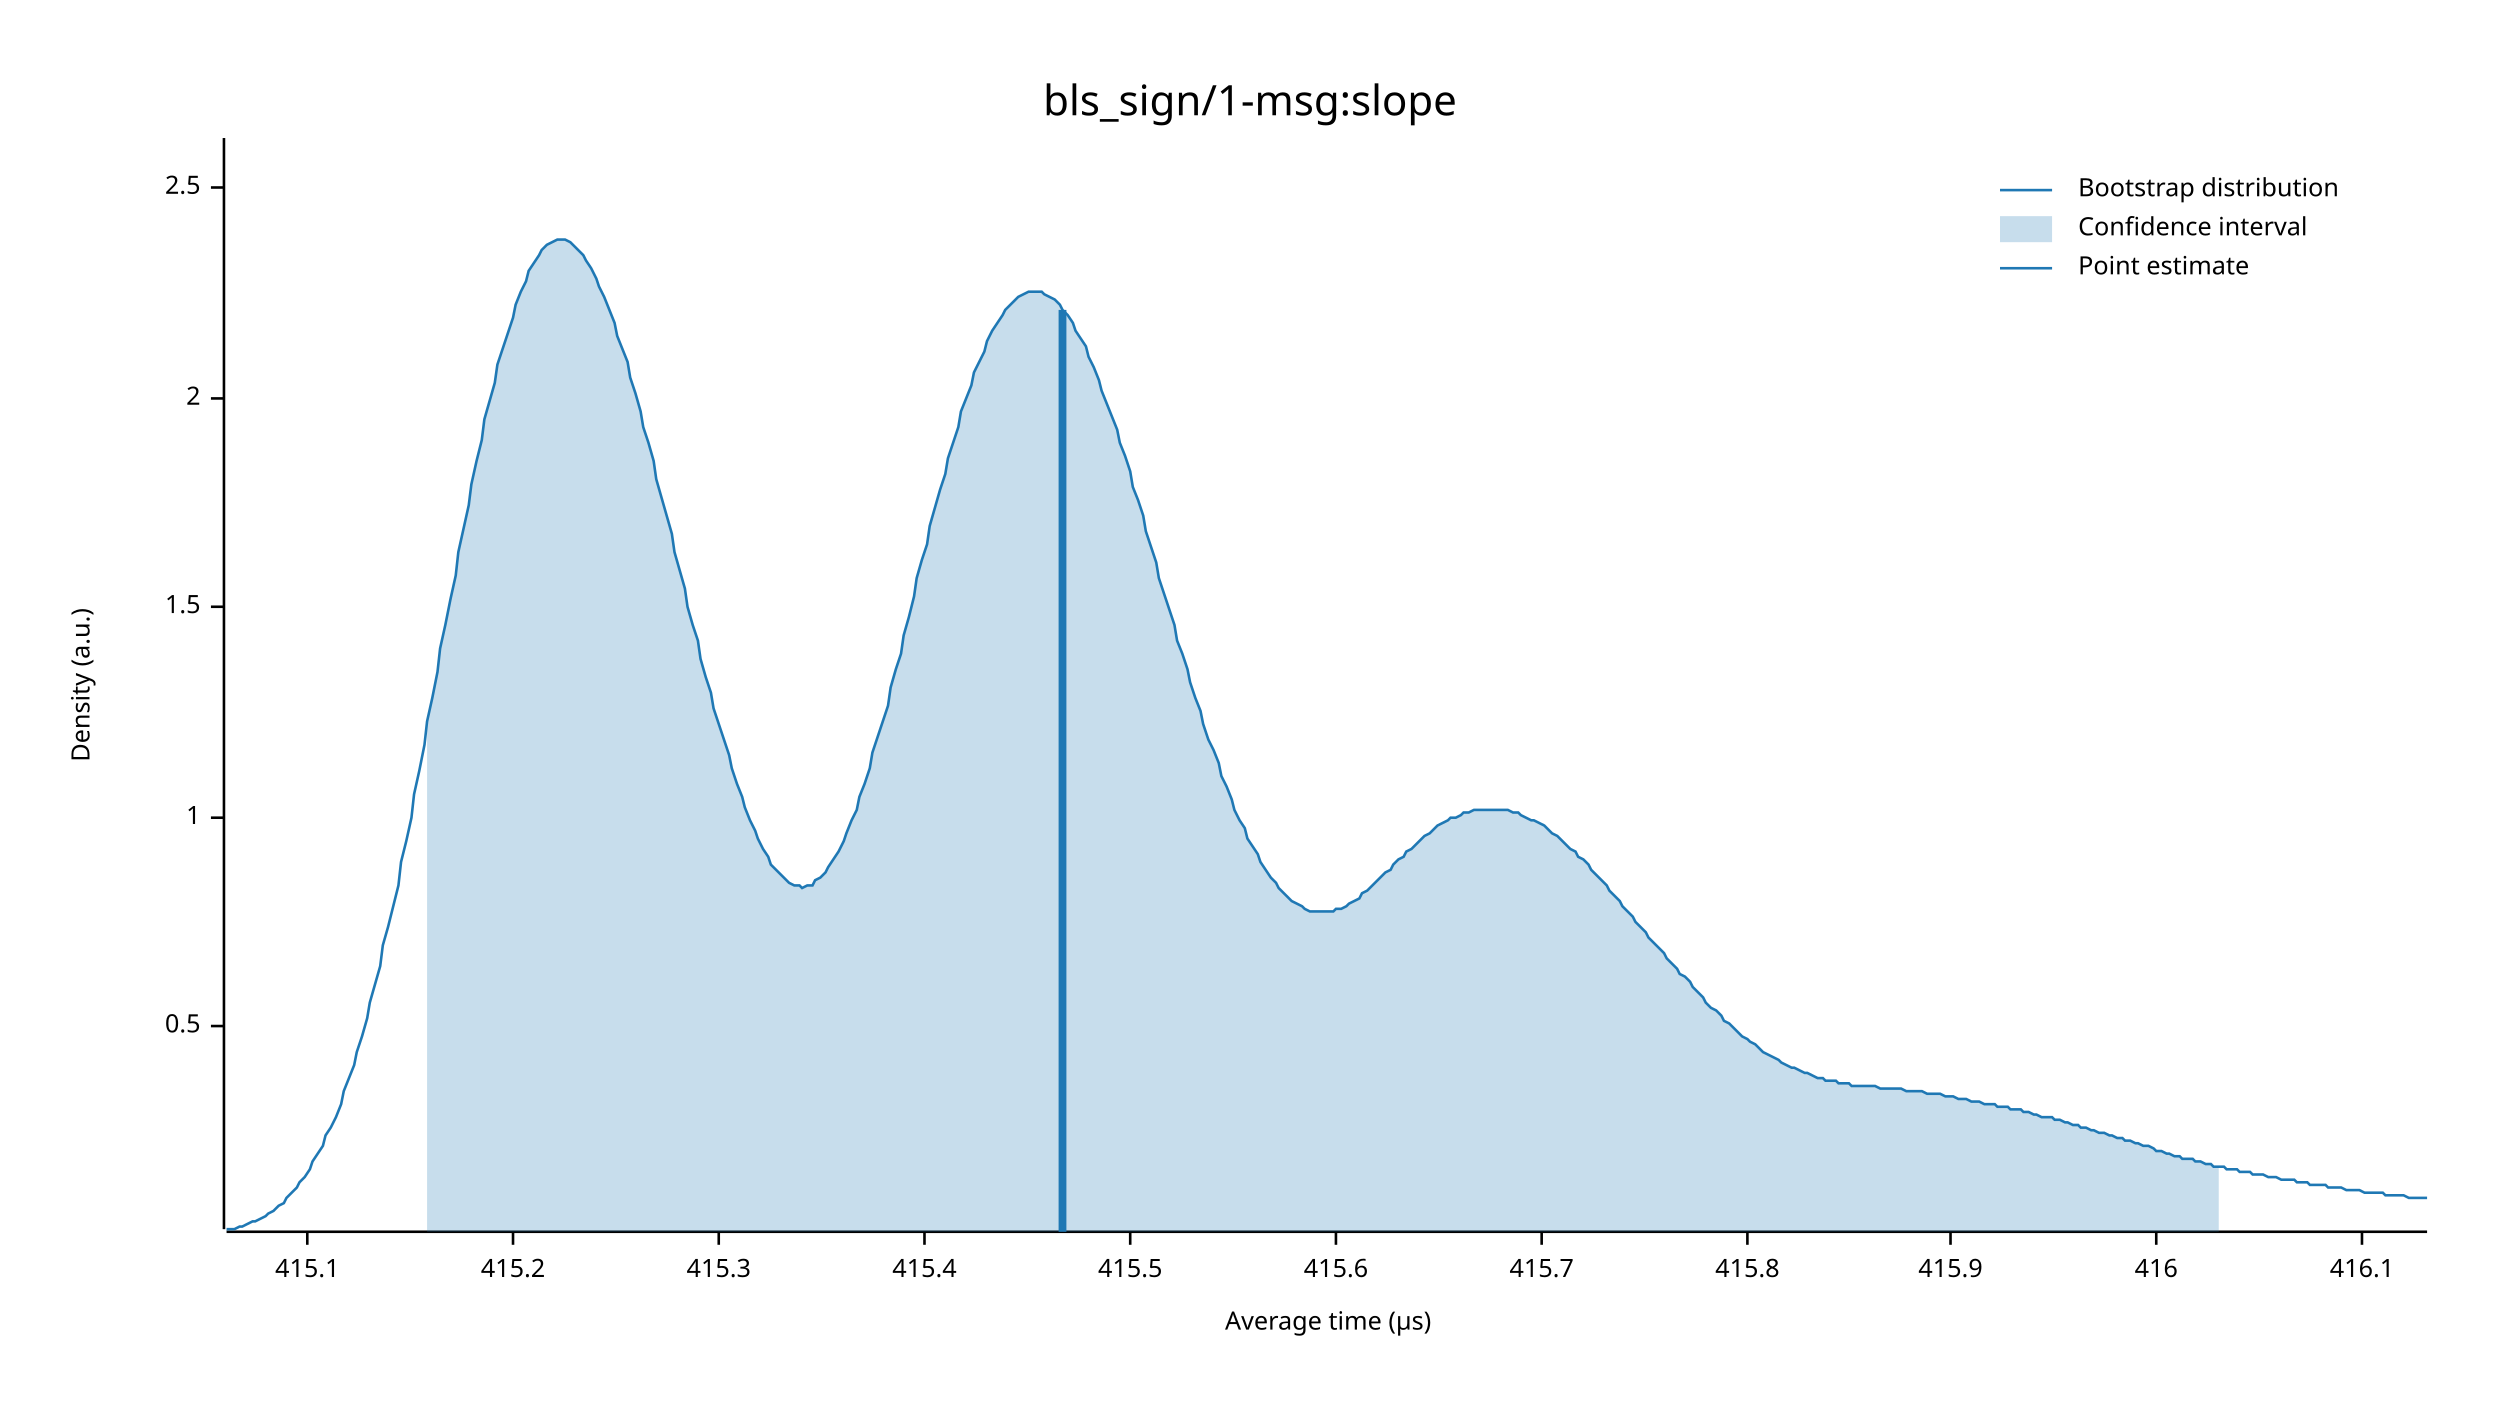
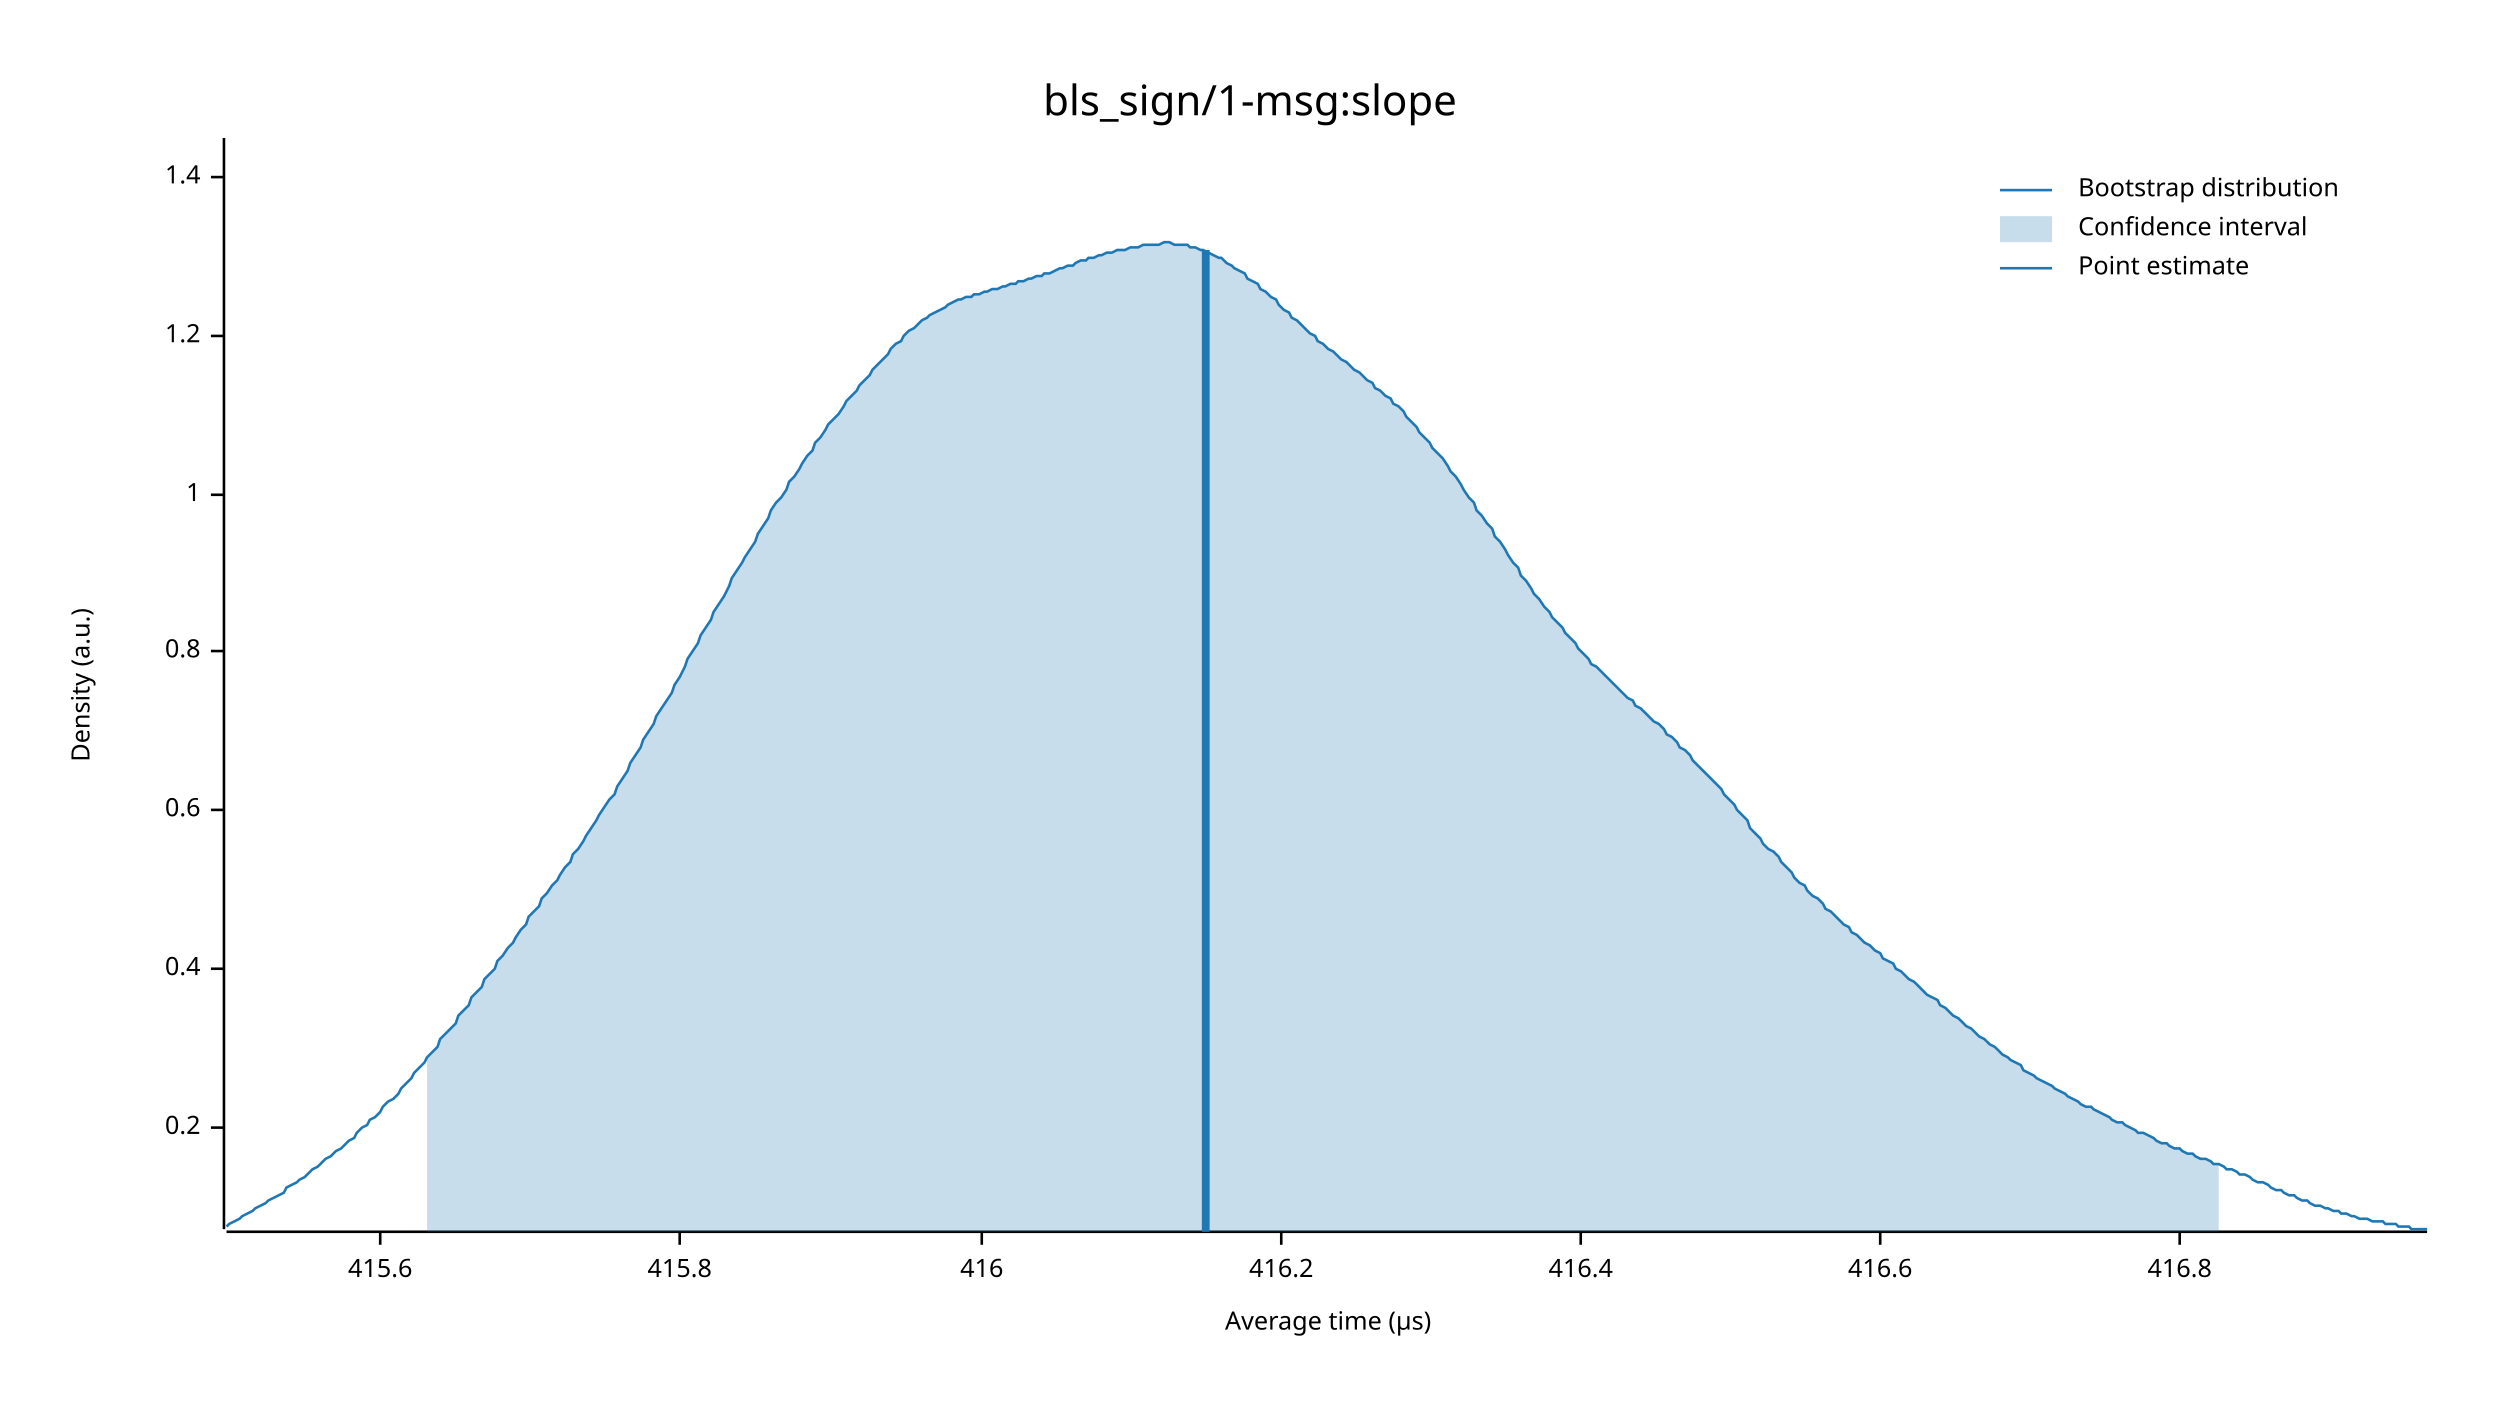
<svg xmlns="http://www.w3.org/2000/svg" width="960" height="540" viewBox="0 0 960 540">
  <text x="480" y="32" dy="0.76em" text-anchor="middle" font-family="sans-serif" font-size="16.129" opacity="1" fill="#000000">
bls_sign/1-msg:slope
</text>
  <text x="27" y="263" dy="0.76em" text-anchor="middle" font-family="sans-serif" font-size="9.677" opacity="1" fill="#000000" transform="rotate(270, 27, 263)">
Density (a.u.)
</text>
  <text x="510" y="513" dy="-0.5ex" text-anchor="middle" font-family="sans-serif" font-size="9.677" opacity="1" fill="#000000">
Average time (µs)
</text>
  <polyline fill="none" opacity="1" stroke="#000000" stroke-width="1" points="86,53 86,472 " />
-   <text x="77" y="394" dy="0.5ex" text-anchor="end" font-family="sans-serif" font-size="9.677" opacity="1" fill="#000000">
- 0.5
+   <text x="77" y="433" dy="0.5ex" text-anchor="end" font-family="sans-serif" font-size="9.677" opacity="1" fill="#000000">
+ 0.2
</text>
-   <polyline fill="none" opacity="1" stroke="#000000" stroke-width="1" points="81,394 86,394 " />
-   <text x="77" y="314" dy="0.5ex" text-anchor="end" font-family="sans-serif" font-size="9.677" opacity="1" fill="#000000">
+   <polyline fill="none" opacity="1" stroke="#000000" stroke-width="1" points="81,433 86,433 " />
+   <text x="77" y="372" dy="0.5ex" text-anchor="end" font-family="sans-serif" font-size="9.677" opacity="1" fill="#000000">
+ 0.4
+ </text>
+   <polyline fill="none" opacity="1" stroke="#000000" stroke-width="1" points="81,372 86,372 " />
+   <text x="77" y="311" dy="0.5ex" text-anchor="end" font-family="sans-serif" font-size="9.677" opacity="1" fill="#000000">
+ 0.6
+ </text>
+   <polyline fill="none" opacity="1" stroke="#000000" stroke-width="1" points="81,311 86,311 " />
+   <text x="77" y="250" dy="0.5ex" text-anchor="end" font-family="sans-serif" font-size="9.677" opacity="1" fill="#000000">
+ 0.8
+ </text>
+   <polyline fill="none" opacity="1" stroke="#000000" stroke-width="1" points="81,250 86,250 " />
+   <text x="77" y="190" dy="0.5ex" text-anchor="end" font-family="sans-serif" font-size="9.677" opacity="1" fill="#000000">
1
</text>
-   <polyline fill="none" opacity="1" stroke="#000000" stroke-width="1" points="81,314 86,314 " />
-   <text x="77" y="233" dy="0.5ex" text-anchor="end" font-family="sans-serif" font-size="9.677" opacity="1" fill="#000000">
- 1.5
+   <polyline fill="none" opacity="1" stroke="#000000" stroke-width="1" points="81,190 86,190 " />
+   <text x="77" y="129" dy="0.5ex" text-anchor="end" font-family="sans-serif" font-size="9.677" opacity="1" fill="#000000">
+ 1.2
</text>
-   <polyline fill="none" opacity="1" stroke="#000000" stroke-width="1" points="81,233 86,233 " />
-   <text x="77" y="153" dy="0.5ex" text-anchor="end" font-family="sans-serif" font-size="9.677" opacity="1" fill="#000000">
- 2
+   <polyline fill="none" opacity="1" stroke="#000000" stroke-width="1" points="81,129 86,129 " />
+   <text x="77" y="68" dy="0.5ex" text-anchor="end" font-family="sans-serif" font-size="9.677" opacity="1" fill="#000000">
+ 1.4
</text>
-   <polyline fill="none" opacity="1" stroke="#000000" stroke-width="1" points="81,153 86,153 " />
-   <text x="77" y="72" dy="0.5ex" text-anchor="end" font-family="sans-serif" font-size="9.677" opacity="1" fill="#000000">
- 2.5
- </text>
-   <polyline fill="none" opacity="1" stroke="#000000" stroke-width="1" points="81,72 86,72 " />
+   <polyline fill="none" opacity="1" stroke="#000000" stroke-width="1" points="81,68 86,68 " />
  <polyline fill="none" opacity="1" stroke="#000000" stroke-width="1" points="87,473 932,473 " />
-   <text x="118" y="483" dy="0.76em" text-anchor="middle" font-family="sans-serif" font-size="9.677" opacity="1" fill="#000000">
- 415.1
- </text>
-   <polyline fill="none" opacity="1" stroke="#000000" stroke-width="1" points="118,473 118,478 " />
-   <text x="197" y="483" dy="0.76em" text-anchor="middle" font-family="sans-serif" font-size="9.677" opacity="1" fill="#000000">
- 415.2
- </text>
-   <polyline fill="none" opacity="1" stroke="#000000" stroke-width="1" points="197,473 197,478 " />
-   <text x="276" y="483" dy="0.76em" text-anchor="middle" font-family="sans-serif" font-size="9.677" opacity="1" fill="#000000">
- 415.3
- </text>
-   <polyline fill="none" opacity="1" stroke="#000000" stroke-width="1" points="276,473 276,478 " />
-   <text x="355" y="483" dy="0.76em" text-anchor="middle" font-family="sans-serif" font-size="9.677" opacity="1" fill="#000000">
- 415.4
- </text>
-   <polyline fill="none" opacity="1" stroke="#000000" stroke-width="1" points="355,473 355,478 " />
-   <text x="434" y="483" dy="0.76em" text-anchor="middle" font-family="sans-serif" font-size="9.677" opacity="1" fill="#000000">
- 415.5
- </text>
-   <polyline fill="none" opacity="1" stroke="#000000" stroke-width="1" points="434,473 434,478 " />
-   <text x="513" y="483" dy="0.76em" text-anchor="middle" font-family="sans-serif" font-size="9.677" opacity="1" fill="#000000">
+   <text x="146" y="483" dy="0.76em" text-anchor="middle" font-family="sans-serif" font-size="9.677" opacity="1" fill="#000000">
415.6
</text>
-   <polyline fill="none" opacity="1" stroke="#000000" stroke-width="1" points="513,473 513,478 " />
-   <text x="592" y="483" dy="0.76em" text-anchor="middle" font-family="sans-serif" font-size="9.677" opacity="1" fill="#000000">
- 415.7
- </text>
-   <polyline fill="none" opacity="1" stroke="#000000" stroke-width="1" points="592,473 592,478 " />
-   <text x="671" y="483" dy="0.76em" text-anchor="middle" font-family="sans-serif" font-size="9.677" opacity="1" fill="#000000">
+   <polyline fill="none" opacity="1" stroke="#000000" stroke-width="1" points="146,473 146,478 " />
+   <text x="261" y="483" dy="0.76em" text-anchor="middle" font-family="sans-serif" font-size="9.677" opacity="1" fill="#000000">
415.8
</text>
-   <polyline fill="none" opacity="1" stroke="#000000" stroke-width="1" points="671,473 671,478 " />
-   <text x="749" y="483" dy="0.76em" text-anchor="middle" font-family="sans-serif" font-size="9.677" opacity="1" fill="#000000">
- 415.9
- </text>
-   <polyline fill="none" opacity="1" stroke="#000000" stroke-width="1" points="749,473 749,478 " />
-   <text x="828" y="483" dy="0.76em" text-anchor="middle" font-family="sans-serif" font-size="9.677" opacity="1" fill="#000000">
+   <polyline fill="none" opacity="1" stroke="#000000" stroke-width="1" points="261,473 261,478 " />
+   <text x="377" y="483" dy="0.76em" text-anchor="middle" font-family="sans-serif" font-size="9.677" opacity="1" fill="#000000">
416
</text>
-   <polyline fill="none" opacity="1" stroke="#000000" stroke-width="1" points="828,473 828,478 " />
-   <text x="907" y="483" dy="0.76em" text-anchor="middle" font-family="sans-serif" font-size="9.677" opacity="1" fill="#000000">
- 416.1
+   <polyline fill="none" opacity="1" stroke="#000000" stroke-width="1" points="377,473 377,478 " />
+   <text x="492" y="483" dy="0.76em" text-anchor="middle" font-family="sans-serif" font-size="9.677" opacity="1" fill="#000000">
+ 416.2
</text>
-   <polyline fill="none" opacity="1" stroke="#000000" stroke-width="1" points="907,473 907,478 " />
-   <polyline fill="none" opacity="1" stroke="#1F78B4" stroke-width="1" points="87,472 88,472 90,472 92,471 93,471 95,470 97,469 98,469 100,468 102,467 103,466 105,465 107,463 109,462 110,460 112,458 114,456 115,454 117,452 119,449 120,446 122,443 124,440 125,436 127,433 129,429 131,424 132,419 134,414 136,409 137,404 139,398 141,391 142,385 144,378 146,371 147,363 149,356 151,348 153,340 154,331 156,323 158,314 159,305 161,296 163,286 164,277 166,268 168,258 169,249 171,240 173,230 175,221 176,212 178,203 180,194 181,186 183,177 185,169 186,161 188,154 190,147 191,140 193,134 195,128 197,122 198,117 200,112 202,108 203,104 205,101 207,98 208,96 210,94 212,93 214,92 215,92 217,92 219,93 220,94 222,96 224,98 225,100 227,103 229,107 230,110 232,114 234,119 236,124 237,129 239,134 241,139 242,145 244,151 246,158 247,164 249,170 251,177 252,184 254,191 256,198 258,205 259,212 261,219 263,226 264,233 266,240 268,246 269,253 271,260 273,266 274,272 276,278 278,284 280,290 281,295 283,301 285,306 286,310 288,315 290,319 291,322 293,326 295,329 296,332 298,334 300,336 302,338 303,339 305,340 307,340 308,341 310,340 312,340 313,338 315,337 317,335 318,333 320,330 322,327 324,323 325,320 327,315 329,311 330,306 332,301 334,295 335,289 337,283 339,277 341,271 342,264 344,257 346,251 347,244 349,237 351,229 352,222 354,215 356,209 357,202 359,195 361,188 363,182 364,176 366,170 368,164 369,158 371,153 373,148 374,143 376,139 378,135 379,131 381,127 383,124 385,121 386,119 388,117 390,115 391,114 393,113 395,112 396,112 398,112 400,112 401,113 403,114 405,115 407,117 408,119 410,121 412,124 413,127 415,130 417,133 418,137 420,141 422,146 423,150 425,155 427,160 429,165 430,170 432,175 434,181 435,187 437,192 439,198 440,204 442,210 444,216 445,222 447,228 449,234 451,240 452,246 454,251 456,257 457,262 459,268 461,273 462,278 464,284 466,288 468,293 469,298 471,302 473,307 474,311 476,315 478,318 479,322 481,325 483,328 484,331 486,334 488,337 490,339 491,341 493,343 495,345 496,346 498,347 500,348 501,349 503,350 505,350 506,350 508,350 510,350 512,350 513,349 515,349 517,348 518,347 520,346 522,345 523,343 525,342 527,340 528,339 530,337 532,335 534,334 535,332 537,330 539,329 540,327 542,326 544,324 545,323 547,321 549,320 550,319 552,317 554,316 556,315 557,314 559,314 561,313 562,312 564,312 566,311 567,311 569,311 571,311 573,311 574,311 576,311 578,311 579,311 581,312 583,312 584,313 586,314 588,315 589,315 591,316 593,317 595,319 596,320 598,321 600,323 601,324 603,326 605,327 606,329 608,330 610,332 611,334 613,336 615,338 617,340 618,342 620,344 622,346 623,348 625,350 627,352 628,354 630,356 632,358 633,360 635,362 637,364 639,366 640,368 642,370 644,372 645,374 647,375 649,377 650,379 652,381 654,383 655,385 657,387 659,388 661,390 662,392 664,393 666,395 667,396 669,398 671,399 672,400 674,401 676,403 677,404 679,405 681,406 683,407 684,408 686,409 688,410 689,410 691,411 693,412 694,412 696,413 698,414 700,414 701,415 703,415 705,415 706,416 708,416 710,416 711,417 713,417 715,417 716,417 718,417 720,417 722,418 723,418 725,418 727,418 728,418 730,418 732,419 733,419 735,419 737,419 738,419 740,420 742,420 744,420 745,420 747,421 749,421 750,421 752,422 754,422 755,422 757,423 759,423 760,423 762,424 764,424 766,424 767,425 769,425 771,425 772,426 774,426 776,426 777,427 779,427 781,428 782,428 784,429 786,429 788,429 789,430 791,430 793,431 794,431 796,432 798,432 799,433 801,433 803,434 804,434 806,435 808,435 810,436 811,436 813,437 815,437 816,438 818,438 820,439 821,439 823,440 825,440 827,441 828,442 830,442 832,443 833,443 835,444 837,444 838,445 840,445 842,445 843,446 845,446 847,447 849,447 850,448 852,448 854,448 855,449 857,449 859,449 860,450 862,450 864,450 865,451 867,451 869,451 871,452 872,452 874,452 876,453 877,453 879,453 881,453 882,454 884,454 886,454 887,455 889,455 891,455 893,455 894,456 896,456 898,456 899,456 901,457 903,457 904,457 906,457 908,458 909,458 911,458 913,458 915,458 916,459 918,459 920,459 921,459 923,459 925,460 926,460 928,460 930,460 932,460 " />
-   <polygon opacity="0.25" fill="#1F78B4" points="164,277 166,268 168,258 169,249 171,240 173,230 175,221 176,212 178,203 180,194 181,186 183,177 185,169 186,161 188,154 190,147 191,140 193,134 195,128 197,122 198,117 200,112 202,108 203,104 205,101 207,98 208,96 210,94 212,93 214,92 215,92 217,92 219,93 220,94 222,96 224,98 225,100 227,103 229,107 230,110 232,114 234,119 236,124 237,129 239,134 241,139 242,145 244,151 246,158 247,164 249,170 251,177 252,184 254,191 256,198 258,205 259,212 261,219 263,226 264,233 266,240 268,246 269,253 271,260 273,266 274,272 276,278 278,284 280,290 281,295 283,301 285,306 286,310 288,315 290,319 291,322 293,326 295,329 296,332 298,334 300,336 302,338 303,339 305,340 307,340 308,341 310,340 312,340 313,338 315,337 317,335 318,333 320,330 322,327 324,323 325,320 327,315 329,311 330,306 332,301 334,295 335,289 337,283 339,277 341,271 342,264 344,257 346,251 347,244 349,237 351,229 352,222 354,215 356,209 357,202 359,195 361,188 363,182 364,176 366,170 368,164 369,158 371,153 373,148 374,143 376,139 378,135 379,131 381,127 383,124 385,121 386,119 388,117 390,115 391,114 393,113 395,112 396,112 398,112 400,112 401,113 403,114 405,115 407,117 408,119 410,121 412,124 413,127 415,130 417,133 418,137 420,141 422,146 423,150 425,155 427,160 429,165 430,170 432,175 434,181 435,187 437,192 439,198 440,204 442,210 444,216 445,222 447,228 449,234 451,240 452,246 454,251 456,257 457,262 459,268 461,273 462,278 464,284 466,288 468,293 469,298 471,302 473,307 474,311 476,315 478,318 479,322 481,325 483,328 484,331 486,334 488,337 490,339 491,341 493,343 495,345 496,346 498,347 500,348 501,349 503,350 505,350 506,350 508,350 510,350 512,350 513,349 515,349 517,348 518,347 520,346 522,345 523,343 525,342 527,340 528,339 530,337 532,335 534,334 535,332 537,330 539,329 540,327 542,326 544,324 545,323 547,321 549,320 550,319 552,317 554,316 556,315 557,314 559,314 561,313 562,312 564,312 566,311 567,311 569,311 571,311 573,311 574,311 576,311 578,311 579,311 581,312 583,312 584,313 586,314 588,315 589,315 591,316 593,317 595,319 596,320 598,321 600,323 601,324 603,326 605,327 606,329 608,330 610,332 611,334 613,336 615,338 617,340 618,342 620,344 622,346 623,348 625,350 627,352 628,354 630,356 632,358 633,360 635,362 637,364 639,366 640,368 642,370 644,372 645,374 647,375 649,377 650,379 652,381 654,383 655,385 657,387 659,388 661,390 662,392 664,393 666,395 667,396 669,398 671,399 672,400 674,401 676,403 677,404 679,405 681,406 683,407 684,408 686,409 688,410 689,410 691,411 693,412 694,412 696,413 698,414 700,414 701,415 703,415 705,415 706,416 708,416 710,416 711,417 713,417 715,417 716,417 718,417 720,417 722,418 723,418 725,418 727,418 728,418 730,418 732,419 733,419 735,419 737,419 738,419 740,420 742,420 744,420 745,420 747,421 749,421 750,421 752,422 754,422 755,422 757,423 759,423 760,423 762,424 764,424 766,424 767,425 769,425 771,425 772,426 774,426 776,426 777,427 779,427 781,428 782,428 784,429 786,429 788,429 789,430 791,430 793,431 794,431 796,432 798,432 799,433 801,433 803,434 804,434 806,435 808,435 810,436 811,436 813,437 815,437 816,438 818,438 820,439 821,439 823,440 825,440 827,441 828,442 830,442 832,443 833,443 835,444 837,444 838,445 840,445 842,445 843,446 845,446 847,447 849,447 850,448 852,448 852,473 164,473 " />
-   <polyline fill="none" opacity="1" stroke="#1F78B4" stroke-width="3" points="408,473 408,119 " />
+   <polyline fill="none" opacity="1" stroke="#000000" stroke-width="1" points="492,473 492,478 " />
+   <text x="607" y="483" dy="0.76em" text-anchor="middle" font-family="sans-serif" font-size="9.677" opacity="1" fill="#000000">
+ 416.4
+ </text>
+   <polyline fill="none" opacity="1" stroke="#000000" stroke-width="1" points="607,473 607,478 " />
+   <text x="722" y="483" dy="0.76em" text-anchor="middle" font-family="sans-serif" font-size="9.677" opacity="1" fill="#000000">
+ 416.6
+ </text>
+   <polyline fill="none" opacity="1" stroke="#000000" stroke-width="1" points="722,473 722,478 " />
+   <text x="837" y="483" dy="0.76em" text-anchor="middle" font-family="sans-serif" font-size="9.677" opacity="1" fill="#000000">
+ 416.8
+ </text>
+   <polyline fill="none" opacity="1" stroke="#000000" stroke-width="1" points="837,473 837,478 " />
+   <polyline fill="none" opacity="1" stroke="#1F78B4" stroke-width="1" points="87,471 88,470 90,469 92,468 93,467 95,466 97,465 98,464 100,463 102,462 103,461 105,460 107,459 109,458 110,456 112,455 114,454 115,453 117,452 119,450 120,449 122,448 124,446 125,445 127,444 129,442 131,441 132,440 134,438 136,437 137,435 139,433 141,432 142,430 144,429 146,427 147,425 149,423 151,422 153,420 154,418 156,416 158,414 159,412 161,410 163,408 164,406 166,404 168,402 169,399 171,397 173,395 175,393 176,390 178,388 180,386 181,383 183,381 185,379 186,376 188,374 190,372 191,369 193,367 195,364 197,362 198,360 200,357 202,355 203,352 205,350 207,348 208,345 210,343 212,340 214,338 215,336 217,333 219,331 220,328 222,326 224,323 225,321 227,318 229,315 230,313 232,310 234,307 236,305 237,302 239,299 241,296 242,293 244,290 246,287 247,284 249,281 251,278 252,275 254,272 256,269 258,266 259,263 261,260 263,256 264,253 266,250 268,247 269,244 271,241 273,238 274,235 276,232 278,229 280,225 281,222 283,219 285,216 286,214 288,211 290,208 291,205 293,202 295,199 296,196 298,193 300,191 302,188 303,185 305,183 307,180 308,178 310,175 312,173 313,170 315,168 317,165 318,163 320,161 322,159 324,156 325,154 327,152 329,150 330,148 332,146 334,144 335,142 337,140 339,138 341,136 342,134 344,132 346,131 347,129 349,127 351,126 352,125 354,123 356,122 357,121 359,120 361,119 363,118 364,117 366,116 368,115 369,115 371,114 373,114 374,113 376,113 378,112 379,112 381,111 383,111 385,110 386,110 388,109 390,109 391,108 393,108 395,107 396,107 398,106 400,106 401,105 403,105 405,104 407,103 408,103 410,102 412,102 413,101 415,100 417,100 418,99 420,99 422,98 423,98 425,97 427,97 429,96 430,96 432,96 434,95 435,95 437,95 439,94 440,94 442,94 444,94 445,94 447,93 449,93 451,94 452,94 454,94 456,94 457,95 459,95 461,96 462,96 464,97 466,98 468,99 469,99 471,101 473,102 474,103 476,104 478,105 479,107 481,108 483,109 484,111 486,112 488,114 490,115 491,117 493,119 495,120 496,122 498,123 500,125 501,126 503,128 505,129 506,131 508,132 510,134 512,135 513,136 515,138 517,139 518,140 520,142 522,143 523,144 525,146 527,147 528,149 530,150 532,152 534,153 535,155 537,156 539,158 540,160 542,162 544,164 545,166 547,168 549,170 550,172 552,174 554,176 556,179 557,181 559,183 561,186 562,188 564,191 566,193 567,196 569,198 571,201 573,203 574,206 576,208 578,211 579,213 581,216 583,218 584,221 586,223 588,226 589,228 591,230 593,233 595,235 596,237 598,239 600,241 601,243 603,245 605,247 606,249 608,251 610,253 611,255 613,256 615,258 617,260 618,261 620,263 622,265 623,266 625,268 627,269 628,271 630,272 632,274 633,275 635,277 637,278 639,280 640,282 642,283 644,285 645,287 647,288 649,290 650,292 652,294 654,296 655,297 657,299 659,301 661,303 662,305 664,307 666,309 667,311 669,313 671,315 672,318 674,320 676,322 677,324 679,326 681,327 683,329 684,331 686,333 688,335 689,337 691,339 693,340 694,342 696,344 698,345 700,347 701,349 703,350 705,352 706,353 708,355 710,356 711,358 713,359 715,361 716,362 718,363 720,365 722,366 723,368 725,369 727,370 728,372 730,373 732,375 733,376 735,377 737,379 738,380 740,382 742,383 744,384 745,386 747,387 749,389 750,390 752,391 754,393 755,394 757,395 759,397 760,398 762,399 764,401 766,402 767,403 769,405 771,406 772,407 774,408 776,409 777,411 779,412 781,413 782,414 784,415 786,416 788,417 789,418 791,419 793,420 794,421 796,422 798,423 799,424 801,425 803,425 804,426 806,427 808,428 810,429 811,430 813,431 815,431 816,432 818,433 820,434 821,435 823,435 825,436 827,437 828,438 830,439 832,439 833,440 835,441 837,441 838,442 840,443 842,443 843,444 845,445 847,445 849,446 850,447 852,447 854,448 855,449 857,449 859,450 860,451 862,451 864,452 865,453 867,454 869,454 871,455 872,456 874,457 876,457 877,458 879,459 881,459 882,460 884,461 886,461 887,462 889,463 891,463 893,464 894,464 896,465 898,465 899,466 901,466 903,467 904,467 906,468 908,468 909,468 911,469 913,469 915,469 916,470 918,470 920,470 921,471 923,471 925,471 926,472 928,472 930,472 932,472 " />
+   <polygon opacity="0.25" fill="#1F78B4" points="164,406 166,404 168,402 169,399 171,397 173,395 175,393 176,390 178,388 180,386 181,383 183,381 185,379 186,376 188,374 190,372 191,369 193,367 195,364 197,362 198,360 200,357 202,355 203,352 205,350 207,348 208,345 210,343 212,340 214,338 215,336 217,333 219,331 220,328 222,326 224,323 225,321 227,318 229,315 230,313 232,310 234,307 236,305 237,302 239,299 241,296 242,293 244,290 246,287 247,284 249,281 251,278 252,275 254,272 256,269 258,266 259,263 261,260 263,256 264,253 266,250 268,247 269,244 271,241 273,238 274,235 276,232 278,229 280,225 281,222 283,219 285,216 286,214 288,211 290,208 291,205 293,202 295,199 296,196 298,193 300,191 302,188 303,185 305,183 307,180 308,178 310,175 312,173 313,170 315,168 317,165 318,163 320,161 322,159 324,156 325,154 327,152 329,150 330,148 332,146 334,144 335,142 337,140 339,138 341,136 342,134 344,132 346,131 347,129 349,127 351,126 352,125 354,123 356,122 357,121 359,120 361,119 363,118 364,117 366,116 368,115 369,115 371,114 373,114 374,113 376,113 378,112 379,112 381,111 383,111 385,110 386,110 388,109 390,109 391,108 393,108 395,107 396,107 398,106 400,106 401,105 403,105 405,104 407,103 408,103 410,102 412,102 413,101 415,100 417,100 418,99 420,99 422,98 423,98 425,97 427,97 429,96 430,96 432,96 434,95 435,95 437,95 439,94 440,94 442,94 444,94 445,94 447,93 449,93 451,94 452,94 454,94 456,94 457,95 459,95 461,96 462,96 464,97 466,98 468,99 469,99 471,101 473,102 474,103 476,104 478,105 479,107 481,108 483,109 484,111 486,112 488,114 490,115 491,117 493,119 495,120 496,122 498,123 500,125 501,126 503,128 505,129 506,131 508,132 510,134 512,135 513,136 515,138 517,139 518,140 520,142 522,143 523,144 525,146 527,147 528,149 530,150 532,152 534,153 535,155 537,156 539,158 540,160 542,162 544,164 545,166 547,168 549,170 550,172 552,174 554,176 556,179 557,181 559,183 561,186 562,188 564,191 566,193 567,196 569,198 571,201 573,203 574,206 576,208 578,211 579,213 581,216 583,218 584,221 586,223 588,226 589,228 591,230 593,233 595,235 596,237 598,239 600,241 601,243 603,245 605,247 606,249 608,251 610,253 611,255 613,256 615,258 617,260 618,261 620,263 622,265 623,266 625,268 627,269 628,271 630,272 632,274 633,275 635,277 637,278 639,280 640,282 642,283 644,285 645,287 647,288 649,290 650,292 652,294 654,296 655,297 657,299 659,301 661,303 662,305 664,307 666,309 667,311 669,313 671,315 672,318 674,320 676,322 677,324 679,326 681,327 683,329 684,331 686,333 688,335 689,337 691,339 693,340 694,342 696,344 698,345 700,347 701,349 703,350 705,352 706,353 708,355 710,356 711,358 713,359 715,361 716,362 718,363 720,365 722,366 723,368 725,369 727,370 728,372 730,373 732,375 733,376 735,377 737,379 738,380 740,382 742,383 744,384 745,386 747,387 749,389 750,390 752,391 754,393 755,394 757,395 759,397 760,398 762,399 764,401 766,402 767,403 769,405 771,406 772,407 774,408 776,409 777,411 779,412 781,413 782,414 784,415 786,416 788,417 789,418 791,419 793,420 794,421 796,422 798,423 799,424 801,425 803,425 804,426 806,427 808,428 810,429 811,430 813,431 815,431 816,432 818,433 820,434 821,435 823,435 825,436 827,437 828,438 830,439 832,439 833,440 835,441 837,441 838,442 840,443 842,443 843,444 845,445 847,445 849,446 850,447 852,447 852,473 164,473 " />
+   <polyline fill="none" opacity="1" stroke="#1F78B4" stroke-width="3" points="463,473 463,96 " />
  <text x="798" y="68" dy="0.76em" text-anchor="start" font-family="sans-serif" font-size="9.677" opacity="1" fill="#000000">
Bootstrap distribution
</text>
  <text x="798" y="83" dy="0.76em" text-anchor="start" font-family="sans-serif" font-size="9.677" opacity="1" fill="#000000">
Confidence interval
</text>
  <text x="798" y="98" dy="0.76em" text-anchor="start" font-family="sans-serif" font-size="9.677" opacity="1" fill="#000000">
Point estimate
</text>
  <polyline fill="none" opacity="1" stroke="#1F78B4" stroke-width="1" points="768,73 788,73 " />
  <rect x="768" y="83" width="20" height="10" opacity="0.25" fill="#1F78B4" stroke="none" />
  <polyline fill="none" opacity="1" stroke="#1F78B4" stroke-width="1" points="768,103 788,103 " />
</svg>
